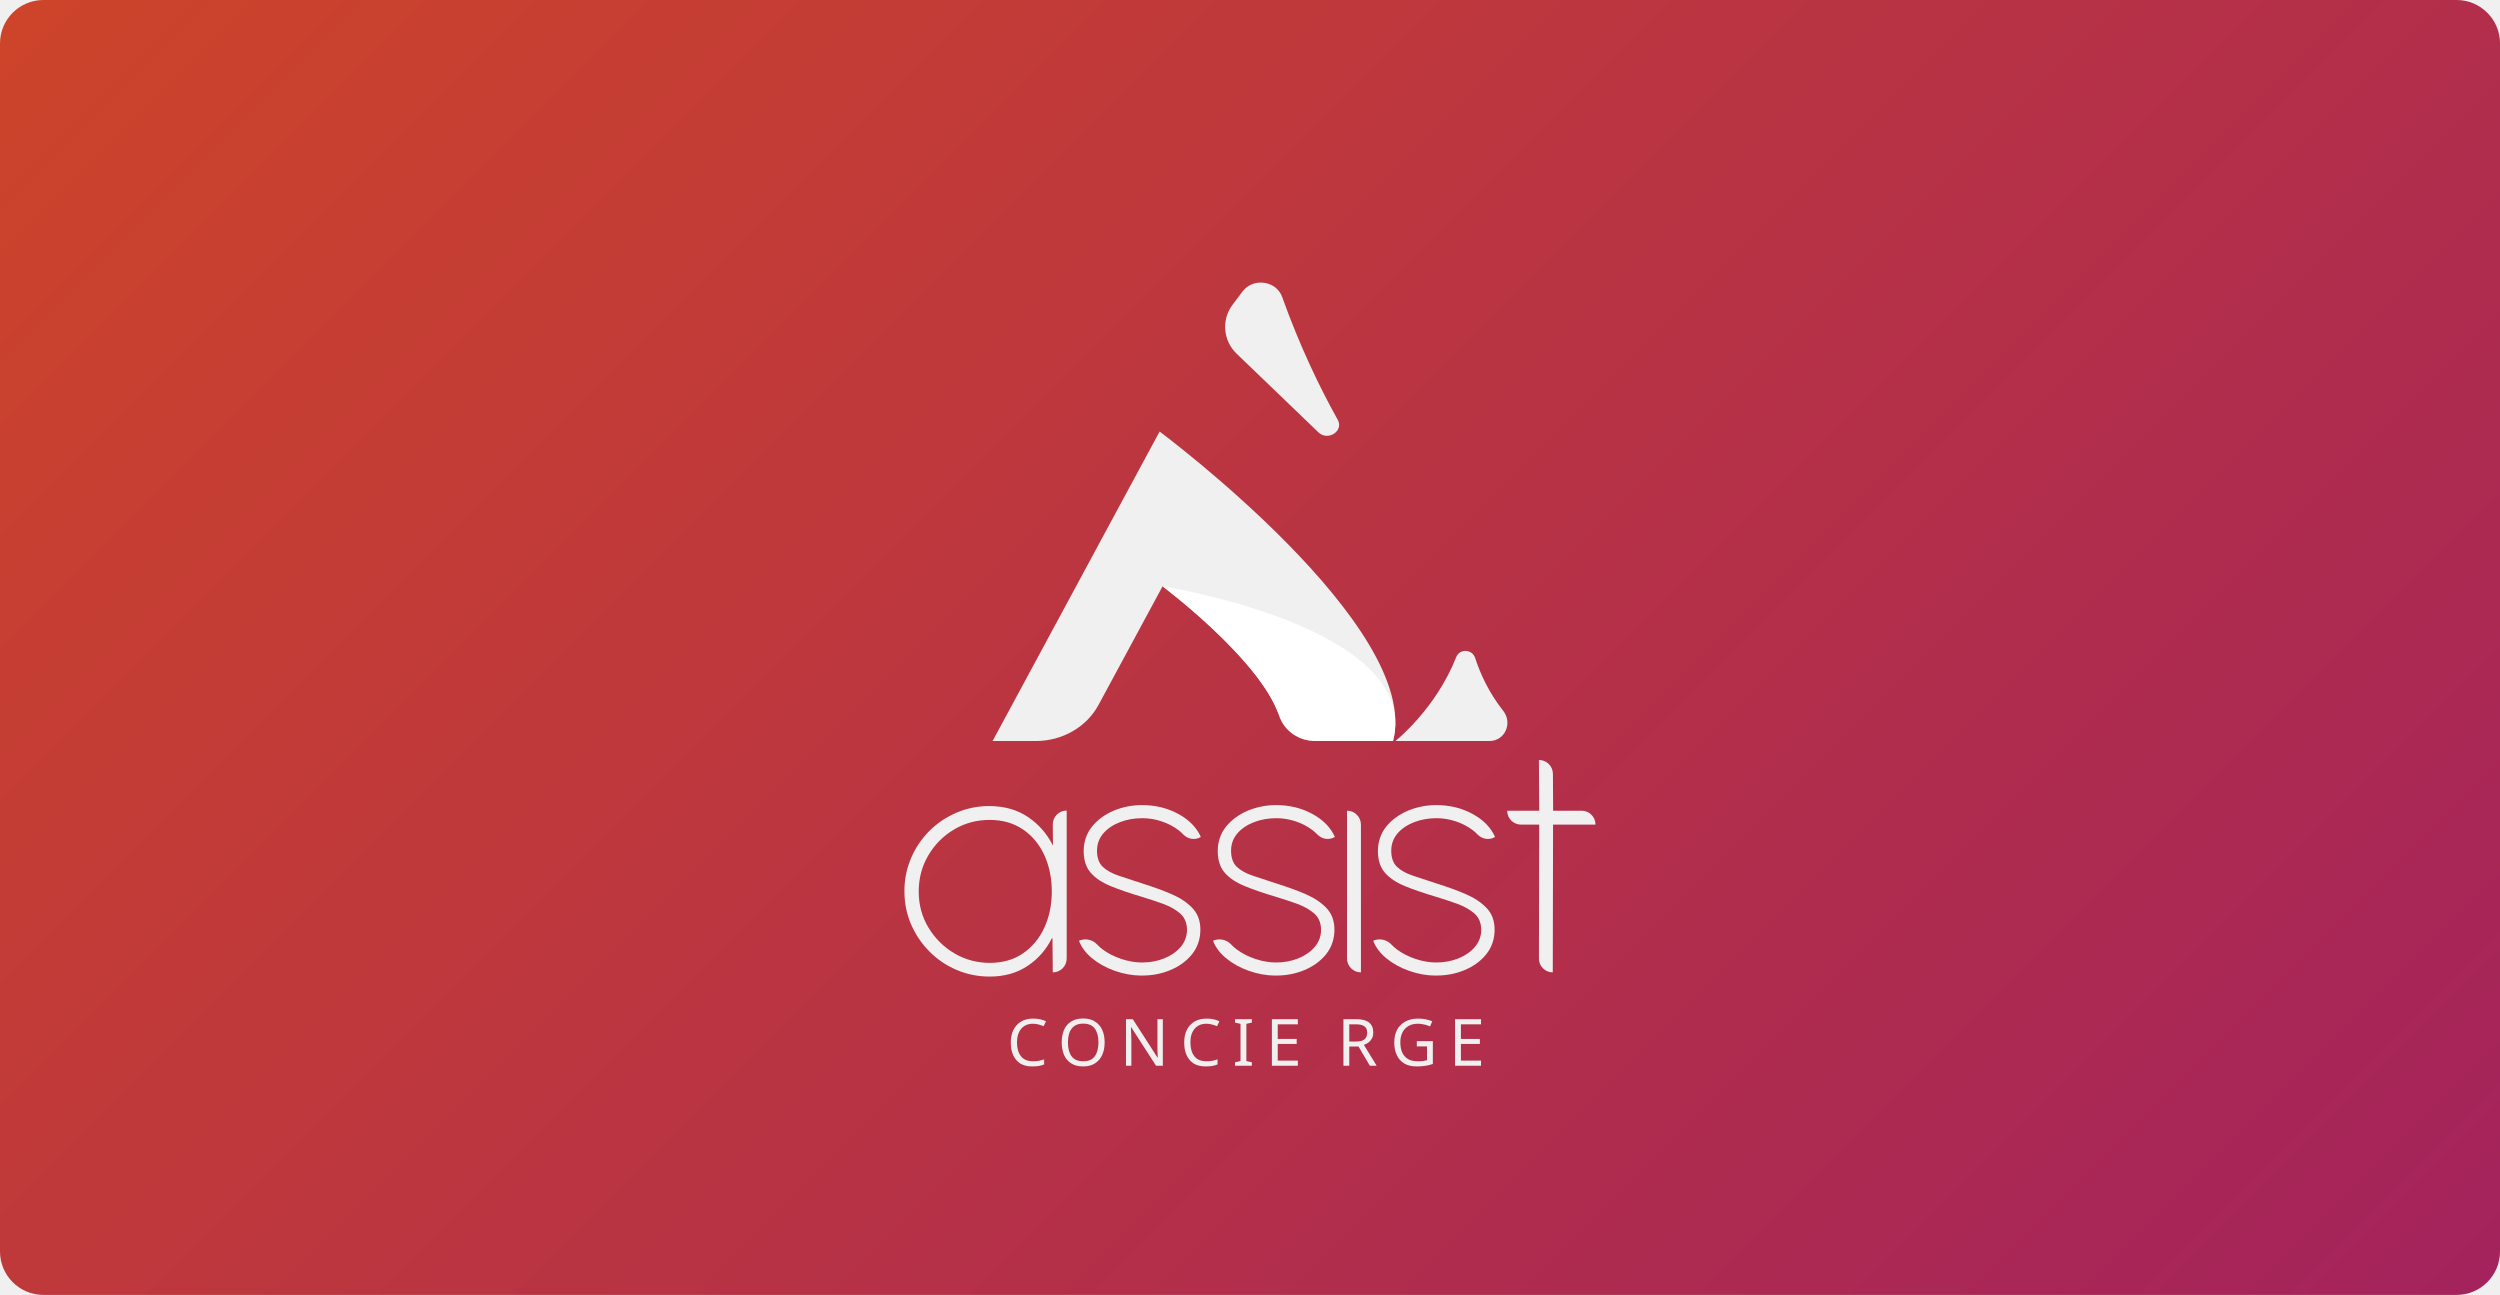
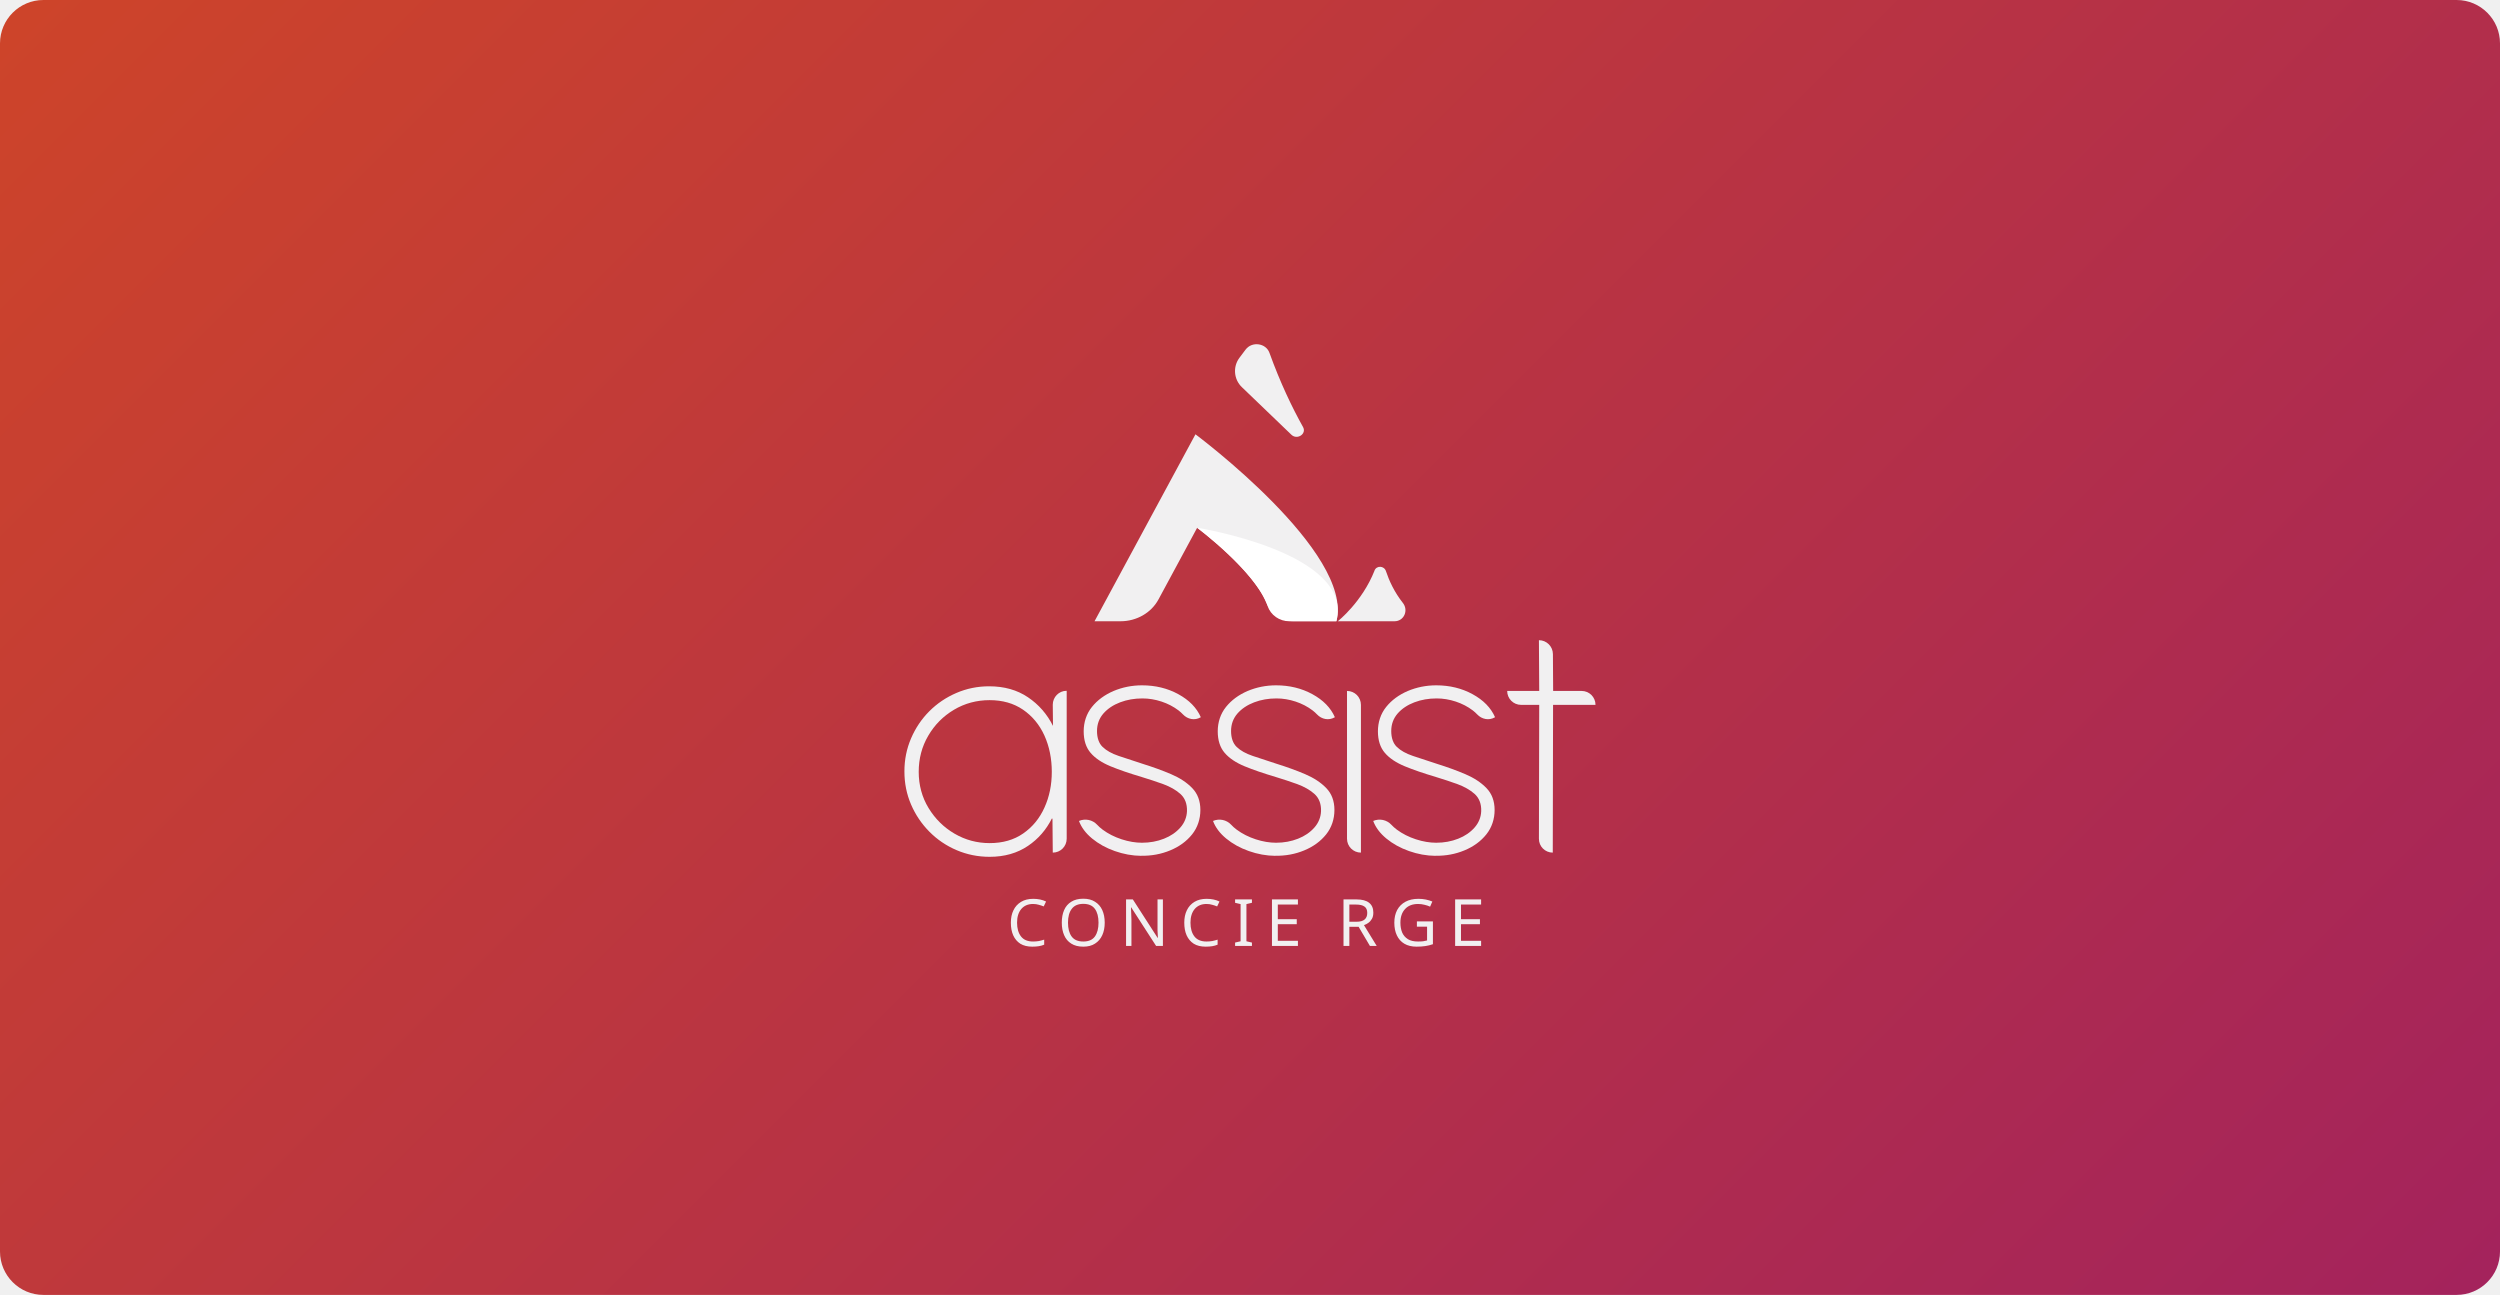
<svg xmlns="http://www.w3.org/2000/svg" id="Layer_2" data-name="Layer 2" viewBox="0 0 334 173">
  <defs>
    <style>
      .cls-1 {
        letter-spacing: .15em;
      }

      .cls-2 {
        font-family: JosefinSansRoman-Medium, 'Josefin Sans';
        font-size: 8.7px;
        font-variation-settings: 'wght' 500;
        font-weight: 500;
      }

      .cls-2, .cls-3 {
        fill: #f1f0f1;
      }

      .cls-4 {
        fill: url(#New_Gradient_Swatch_2);
      }

      .cls-4, .cls-5, .cls-3 {
        stroke-width: 0px;
      }

      .cls-5 {
        fill: #fff;
      }

      .cls-6 {
        letter-spacing: .17em;
      }
    </style>
    <linearGradient id="New_Gradient_Swatch_2" data-name="New Gradient Swatch 2" x1="292.05" y1="211.55" x2="41.95" y2="-38.55" gradientUnits="userSpaceOnUse">
      <stop offset="0" stop-color="#a4235c" />
      <stop offset="1" stop-color="#cd442a" />
    </linearGradient>
  </defs>
  <g id="SLIDE_3" data-name="SLIDE 3">
    <rect class="cls-4" width="334" height="173" rx="5.8" ry="5.8" />
    <g>
-       <path class="cls-3" d="M166,38.94l-1.34,1.79c-1.49,1.99-1.26,4.77.53,6.5l10.95,10.53c1.27,1.22,3.42-.18,2.58-1.68-2.42-4.33-5.06-9.81-7.43-16.42-.78-2.17-3.88-2.6-5.28-.72Z" />
-       <path class="cls-3" d="M194.55,87.79c-2.76,6.99-8.13,11.21-8.13,11.21h12.55c2.09,0,3.15-2.39,1.86-4.03-1.9-2.41-3.05-4.91-3.75-7.06-.39-1.2-2.06-1.29-2.53-.12Z" />
-       <path class="cls-3" d="M154.92,57.66l-22.31,41.34h5.77c3.54,0,6.78-1.86,8.38-4.82l8.56-15.85s12.2,9.13,15.29,16.52c1.02,2.44,3.25,4.15,5.89,4.15h9.61c3.97-15.19-31.18-41.34-31.18-41.34Z" />
-       <path class="cls-5" d="M155.31,78.33s13.06,9.77,15.58,17.29c.68,2.04,2.63,3.38,4.78,3.38h10.43c3.97-15.19-30.79-20.67-30.79-20.67Z" />
+       <path class="cls-3" d="M166.4,46.72l-.81,1.08c-.9,1.2-.76,2.88.32,3.92l6.62,6.36c.77.74,2.06-.11,1.56-1.02-1.46-2.61-3.05-5.93-4.49-9.92-.47-1.31-2.34-1.57-3.19-.43Z" />
+       <path class="cls-3" d="M183.64,76.23c-1.67,4.22-4.91,6.77-4.91,6.77h7.58c1.26,0,1.9-1.45,1.12-2.44-1.15-1.46-1.84-2.97-2.27-4.26-.24-.73-1.25-.78-1.53-.07Z" />
+       <path class="cls-3" d="M159.71,58.03l-13.48,24.97h3.48c2.14,0,4.1-1.13,5.06-2.91l5.17-9.58s7.37,5.51,9.23,9.98c.61,1.47,1.96,2.5,3.56,2.5h5.81c2.4-9.17-18.83-24.97-18.83-24.97Z" />
+       <path class="cls-5" d="M159.94,70.51s7.89,5.9,9.41,10.45c.41,1.23,1.59,2.04,2.89,2.04h6.3c2.4-9.17-18.6-12.49-18.6-12.49Z" />
    </g>
    <g>
-       <path class="cls-3" d="M142.51,108.31h0v19.74c0,1.03-.83,1.86-1.86,1.86h0l-.04-4.52s-.06-.06-.09-.02c-.75,1.49-1.8,2.71-3.18,3.64-1.43.97-3.13,1.46-5.12,1.46-1.57,0-3.04-.3-4.42-.89-1.38-.59-2.59-1.41-3.63-2.46-1.04-1.05-1.86-2.26-2.45-3.63-.59-1.37-.89-2.84-.89-4.43s.3-3.04.89-4.42c.59-1.37,1.4-2.58,2.44-3.62,1.04-1.04,2.24-1.85,3.61-2.44,1.37-.59,2.83-.89,4.38-.89,2.02,0,3.74.49,5.18,1.46,1.44.97,2.56,2.25,3.35,3.83l-.03-2.83c0-1.02.82-1.86,1.84-1.86ZM132.21,128.64c1.76,0,3.25-.43,4.49-1.29,1.24-.86,2.19-2.01,2.84-3.46.66-1.45.98-3.04.98-4.78s-.33-3.4-.99-4.85c-.66-1.45-1.62-2.6-2.86-3.45-1.25-.85-2.73-1.27-4.46-1.27s-3.33.43-4.77,1.29c-1.44.86-2.58,2.01-3.43,3.47-.85,1.45-1.27,3.06-1.27,4.82s.44,3.4,1.32,4.84c.88,1.44,2.03,2.58,3.47,3.42s3,1.26,4.7,1.26Z" />
-       <path class="cls-3" d="M152.48,130.34c-1.21-.01-2.39-.23-3.55-.64-1.16-.41-2.17-.97-3.02-1.67-.86-.71-1.44-1.49-1.76-2.35h0c.83-.36,1.81-.16,2.42.5.21.23.46.45.74.66.74.55,1.59.98,2.54,1.29.95.31,1.86.46,2.72.46,1.05,0,2.03-.18,2.94-.54.89-.35,1.62-.85,2.19-1.5.54-.61.85-1.37.88-2.18.03-.98-.27-1.75-.89-2.31-.6-.53-1.36-.96-2.28-1.3-.92-.33-1.88-.65-2.87-.95-1.61-.48-3-.95-4.16-1.43-1.16-.48-2.05-1.07-2.67-1.79-.62-.72-.93-1.68-.93-2.89s.37-2.34,1.1-3.25c.73-.91,1.7-1.62,2.88-2.13,1.19-.5,2.46-.76,3.81-.76,1.79,0,3.4.39,4.85,1.18,1.45.79,2.45,1.81,3.01,3.08l-.04.02c-.77.45-1.73.26-2.34-.39-.18-.19-.38-.37-.6-.54-.66-.5-1.42-.9-2.27-1.18s-1.7-.42-2.55-.42c-1.07,0-2.06.17-2.98.52-.92.35-1.67.85-2.24,1.5-.57.66-.85,1.44-.85,2.34s.25,1.65.76,2.13c.5.48,1.21.88,2.13,1.19.91.31,2,.67,3.25,1.07,1.34.42,2.59.87,3.76,1.37s2.11,1.12,2.83,1.87c.72.75,1.08,1.72,1.08,2.92s-.37,2.34-1.11,3.26c-.74.92-1.71,1.63-2.92,2.13-1.2.5-2.49.74-3.86.72Z" />
-       <path class="cls-3" d="M170.39,130.34c-1.21-.01-2.39-.23-3.55-.64-1.16-.41-2.17-.97-3.02-1.67-.86-.71-1.44-1.49-1.76-2.35h0c.83-.36,1.81-.16,2.42.5.21.23.46.45.74.66.74.55,1.59.98,2.54,1.29.95.31,1.86.46,2.72.46,1.05,0,2.03-.18,2.94-.54.89-.35,1.62-.85,2.19-1.5.54-.61.85-1.37.88-2.18.03-.98-.27-1.75-.89-2.31-.6-.53-1.36-.96-2.28-1.3-.92-.33-1.88-.65-2.87-.95-1.61-.48-3-.95-4.16-1.43-1.16-.48-2.05-1.07-2.67-1.79-.62-.72-.93-1.68-.93-2.89s.37-2.34,1.1-3.25c.73-.91,1.7-1.62,2.88-2.13,1.19-.5,2.46-.76,3.81-.76,1.79,0,3.4.39,4.85,1.18,1.45.79,2.45,1.81,3.01,3.08l-.04.02c-.77.45-1.73.26-2.34-.39-.18-.19-.38-.37-.6-.54-.66-.5-1.42-.9-2.27-1.18s-1.7-.42-2.55-.42c-1.07,0-2.06.17-2.98.52-.92.35-1.67.85-2.24,1.5-.57.66-.85,1.44-.85,2.34s.25,1.65.76,2.13c.5.48,1.21.88,2.13,1.19.91.31,2,.67,3.25,1.07,1.34.42,2.59.87,3.76,1.37s2.11,1.12,2.83,1.87c.72.75,1.08,1.72,1.08,2.92s-.37,2.34-1.11,3.26c-.74.92-1.71,1.63-2.92,2.13-1.2.5-2.49.74-3.86.72Z" />
-       <path class="cls-3" d="M179.96,108.31h0c1.03,0,1.86.83,1.86,1.86v19.74h0c-1.03,0-1.86-.83-1.86-1.86v-19.74Z" />
-       <path class="cls-3" d="M191.79,130.34c-1.21-.01-2.39-.23-3.55-.64-1.16-.41-2.17-.97-3.02-1.67-.86-.71-1.44-1.49-1.76-2.35h0c.83-.36,1.81-.16,2.42.5.21.23.46.45.74.66.74.55,1.59.98,2.54,1.29.95.31,1.86.46,2.72.46,1.05,0,2.03-.18,2.94-.54.89-.35,1.62-.85,2.19-1.5.54-.61.85-1.37.88-2.18.03-.98-.27-1.75-.89-2.31-.6-.53-1.36-.96-2.28-1.3-.92-.33-1.88-.65-2.87-.95-1.61-.48-3-.95-4.16-1.43-1.16-.48-2.05-1.07-2.67-1.79-.62-.72-.93-1.68-.93-2.89s.37-2.34,1.1-3.25c.73-.91,1.7-1.62,2.88-2.13,1.19-.5,2.46-.76,3.81-.76,1.79,0,3.4.39,4.85,1.18,1.45.79,2.45,1.81,3.01,3.08l-.04.02c-.77.45-1.73.26-2.34-.39-.18-.19-.38-.37-.6-.54-.66-.5-1.42-.9-2.27-1.18s-1.7-.42-2.55-.42c-1.07,0-2.06.17-2.98.52-.92.35-1.67.85-2.24,1.5-.57.66-.85,1.44-.85,2.34s.25,1.65.76,2.13c.5.48,1.21.88,2.13,1.19.91.31,2,.67,3.25,1.07,1.34.42,2.59.87,3.76,1.37s2.11,1.12,2.83,1.87c.72.75,1.08,1.72,1.08,2.92s-.37,2.34-1.11,3.26c-.74.92-1.71,1.63-2.92,2.13-1.2.5-2.49.74-3.86.72Z" />
-       <path class="cls-3" d="M213.15,110.17h-5.66l-.04,19.74h0c-1.03,0-1.86-.83-1.85-1.86l.04-17.88h-2.42c-1.03,0-1.86-.83-1.86-1.86h0s4.28,0,4.28,0l-.04-6.78h0c1.03,0,1.86.83,1.87,1.86l.03,4.92h3.8c1.03,0,1.86.83,1.86,1.86h0Z" />
+       <path class="cls-3" d="M142.51,92.31h0v19.74c0,1.03-.83,1.86-1.86,1.86h0l-.04-4.52s-.06-.06-.09-.02c-.75,1.49-1.8,2.71-3.18,3.64-1.43.97-3.13,1.46-5.12,1.46-1.57,0-3.04-.3-4.42-.89-1.38-.59-2.59-1.41-3.63-2.46-1.04-1.05-1.86-2.26-2.45-3.63-.59-1.37-.89-2.84-.89-4.43s.3-3.04.89-4.42c.59-1.37,1.4-2.58,2.44-3.62,1.04-1.04,2.24-1.85,3.61-2.44,1.37-.59,2.83-.89,4.38-.89,2.02,0,3.74.49,5.18,1.46,1.44.97,2.56,2.25,3.35,3.83l-.03-2.83c0-1.02.82-1.86,1.84-1.86ZM132.21,112.64c1.76,0,3.25-.43,4.49-1.29,1.24-.86,2.19-2.01,2.84-3.46.66-1.45.98-3.04.98-4.78s-.33-3.4-.99-4.85c-.66-1.45-1.62-2.6-2.86-3.45-1.25-.85-2.73-1.27-4.46-1.27s-3.33.43-4.77,1.29c-1.44.86-2.58,2.01-3.43,3.47-.85,1.45-1.27,3.06-1.27,4.82s.44,3.4,1.32,4.84c.88,1.44,2.03,2.58,3.47,3.42s3,1.26,4.7,1.26Z" />
+       <path class="cls-3" d="M152.48,114.34c-1.21-.01-2.39-.23-3.55-.64-1.16-.41-2.17-.97-3.02-1.67-.86-.71-1.44-1.49-1.76-2.35h0c.83-.36,1.81-.16,2.42.5.21.23.46.45.74.66.74.55,1.59.98,2.54,1.29.95.31,1.86.46,2.72.46,1.05,0,2.03-.18,2.94-.54.89-.35,1.62-.85,2.19-1.5.54-.61.85-1.37.88-2.18.03-.98-.27-1.75-.89-2.31-.6-.53-1.36-.96-2.28-1.3-.92-.33-1.88-.65-2.87-.95-1.61-.48-3-.95-4.16-1.43-1.16-.48-2.05-1.07-2.67-1.79-.62-.72-.93-1.68-.93-2.89s.37-2.34,1.1-3.25c.73-.91,1.7-1.62,2.88-2.13,1.19-.5,2.46-.76,3.81-.76,1.79,0,3.4.39,4.85,1.18,1.45.79,2.45,1.81,3.01,3.08l-.04.02c-.77.45-1.73.26-2.34-.39-.18-.19-.38-.37-.6-.54-.66-.5-1.42-.9-2.27-1.18s-1.7-.42-2.55-.42c-1.07,0-2.06.17-2.98.52-.92.35-1.67.85-2.24,1.5-.57.66-.85,1.44-.85,2.34s.25,1.65.76,2.13c.5.48,1.21.88,2.13,1.19.91.31,2,.67,3.25,1.07,1.34.42,2.59.87,3.76,1.37s2.11,1.12,2.83,1.87c.72.75,1.08,1.72,1.08,2.92s-.37,2.34-1.11,3.26c-.74.92-1.71,1.63-2.92,2.13-1.2.5-2.49.74-3.86.72Z" />
+       <path class="cls-3" d="M170.39,114.34c-1.21-.01-2.39-.23-3.55-.64-1.16-.41-2.17-.97-3.02-1.67-.86-.71-1.44-1.49-1.76-2.35h0c.83-.36,1.81-.16,2.42.5.21.23.46.45.74.66.74.55,1.59.98,2.54,1.29.95.31,1.86.46,2.72.46,1.05,0,2.03-.18,2.94-.54.89-.35,1.62-.85,2.19-1.5.54-.61.85-1.37.88-2.18.03-.98-.27-1.75-.89-2.31-.6-.53-1.36-.96-2.28-1.3-.92-.33-1.88-.65-2.87-.95-1.61-.48-3-.95-4.16-1.43-1.16-.48-2.05-1.07-2.67-1.79-.62-.72-.93-1.68-.93-2.89s.37-2.34,1.1-3.25c.73-.91,1.7-1.62,2.88-2.13,1.19-.5,2.46-.76,3.81-.76,1.79,0,3.4.39,4.85,1.18,1.45.79,2.45,1.81,3.01,3.08l-.04.02c-.77.45-1.73.26-2.34-.39-.18-.19-.38-.37-.6-.54-.66-.5-1.42-.9-2.27-1.18s-1.7-.42-2.55-.42c-1.07,0-2.06.17-2.98.52-.92.35-1.67.85-2.24,1.5-.57.66-.85,1.44-.85,2.34s.25,1.65.76,2.13c.5.48,1.21.88,2.13,1.19.91.31,2,.67,3.25,1.07,1.34.42,2.59.87,3.76,1.37s2.11,1.12,2.83,1.87c.72.75,1.08,1.72,1.08,2.92s-.37,2.34-1.11,3.26c-.74.92-1.71,1.63-2.92,2.13-1.2.5-2.49.74-3.86.72Z" />
+       <path class="cls-3" d="M179.96,92.31h0c1.03,0,1.86.83,1.86,1.86v19.74h0c-1.03,0-1.86-.83-1.86-1.86v-19.74Z" />
+       <path class="cls-3" d="M191.79,114.34c-1.21-.01-2.39-.23-3.55-.64-1.16-.41-2.17-.97-3.02-1.67-.86-.71-1.44-1.49-1.76-2.35h0c.83-.36,1.81-.16,2.42.5.21.23.46.45.74.66.74.55,1.59.98,2.54,1.29.95.31,1.86.46,2.72.46,1.05,0,2.03-.18,2.94-.54.89-.35,1.62-.85,2.19-1.5.54-.61.85-1.37.88-2.18.03-.98-.27-1.75-.89-2.31-.6-.53-1.36-.96-2.28-1.3-.92-.33-1.88-.65-2.87-.95-1.61-.48-3-.95-4.16-1.43-1.16-.48-2.05-1.07-2.67-1.79-.62-.72-.93-1.68-.93-2.89s.37-2.34,1.1-3.25c.73-.91,1.7-1.62,2.88-2.13,1.19-.5,2.46-.76,3.81-.76,1.79,0,3.4.39,4.85,1.18,1.45.79,2.45,1.81,3.01,3.08l-.04.02c-.77.45-1.73.26-2.34-.39-.18-.19-.38-.37-.6-.54-.66-.5-1.42-.9-2.27-1.18s-1.7-.42-2.55-.42c-1.07,0-2.06.17-2.98.52-.92.35-1.67.85-2.24,1.5-.57.66-.85,1.44-.85,2.34s.25,1.65.76,2.13c.5.48,1.21.88,2.13,1.19.91.31,2,.67,3.25,1.07,1.34.42,2.59.87,3.76,1.37s2.11,1.12,2.83,1.87c.72.75,1.08,1.72,1.08,2.92s-.37,2.34-1.11,3.26c-.74.92-1.71,1.63-2.92,2.13-1.2.5-2.49.74-3.86.72Z" />
+       <path class="cls-3" d="M213.15,94.17h-5.66l-.04,19.74h0c-1.03,0-1.86-.83-1.85-1.86l.04-17.88h-2.42c-1.03,0-1.86-.83-1.86-1.86h0s4.28,0,4.28,0l-.04-6.78h0c1.03,0,1.86.83,1.87,1.86l.03,4.92h3.8c1.03,0,1.86.83,1.86,1.86h0Z" />
    </g>
-     <text class="cls-2" transform="translate(134.51 142.38)">
+     <text class="cls-2" transform="translate(134.52 126.38)">
      <tspan class="cls-6" x="0" y="0">CONCIE</tspan>
      <tspan class="cls-1" x="44.13" y="0">R</tspan>
      <tspan class="cls-6" x="51.23" y="0">GE</tspan>
    </text>
  </g>
</svg>
